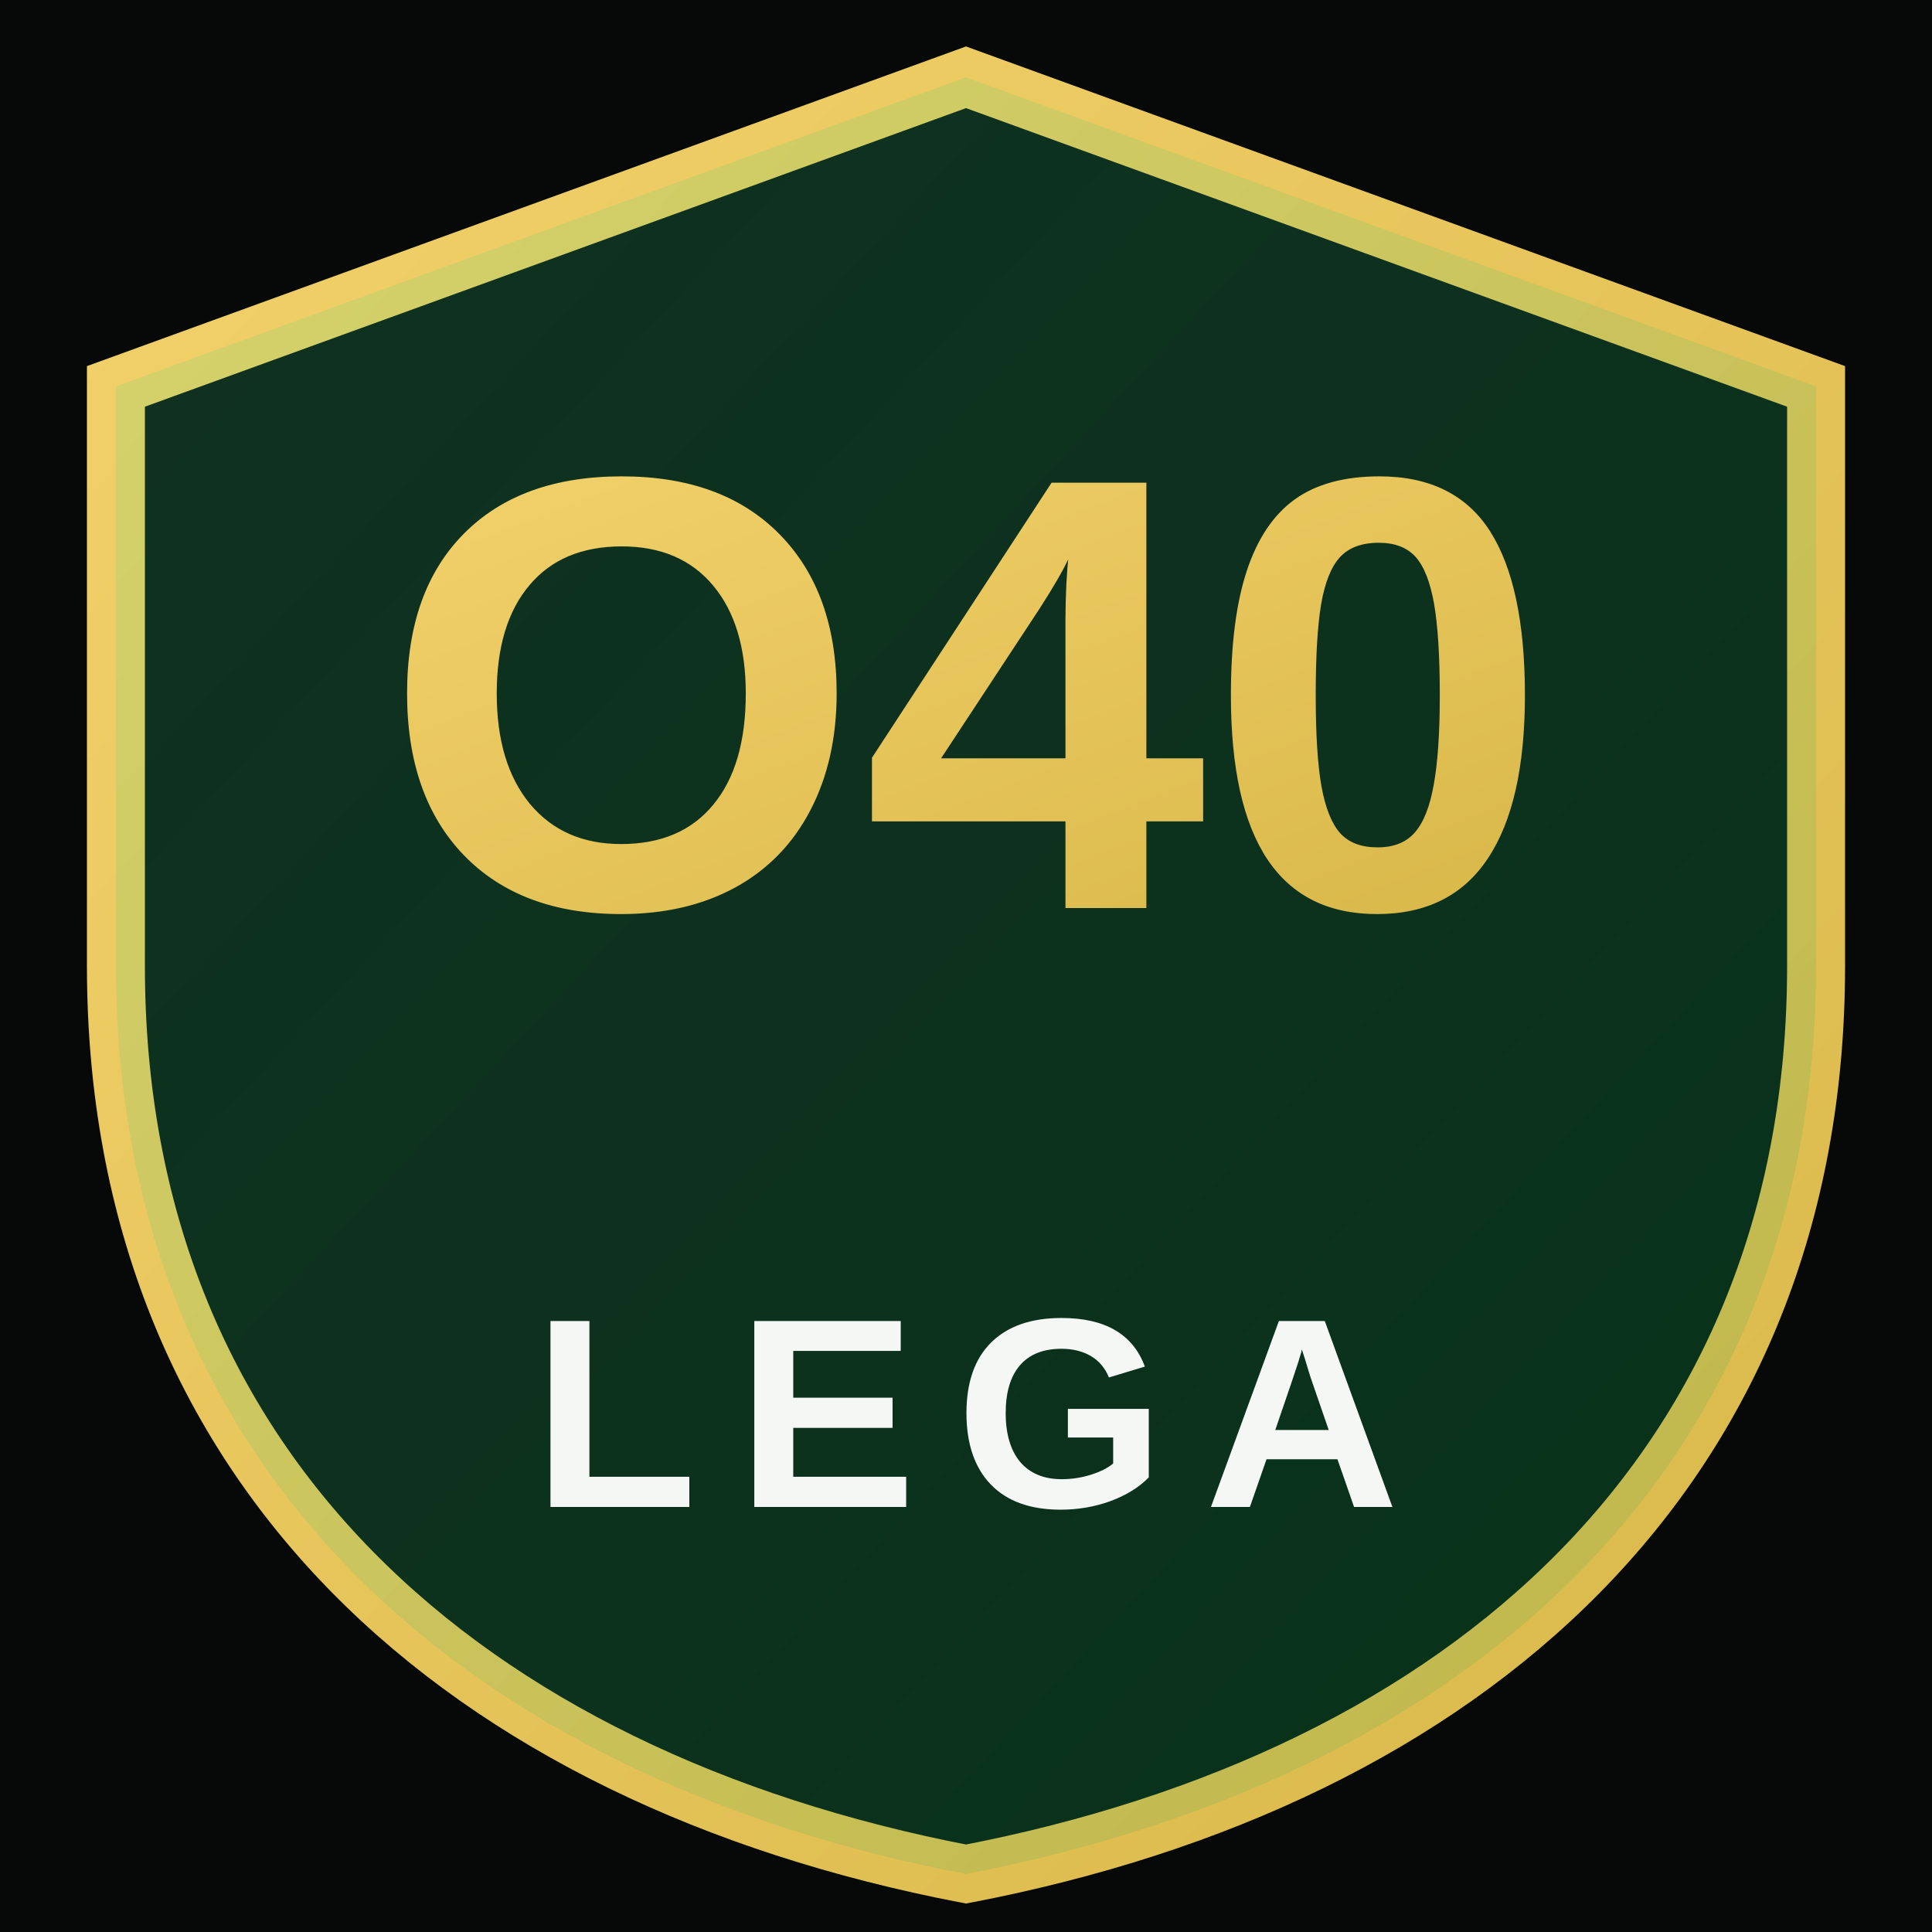
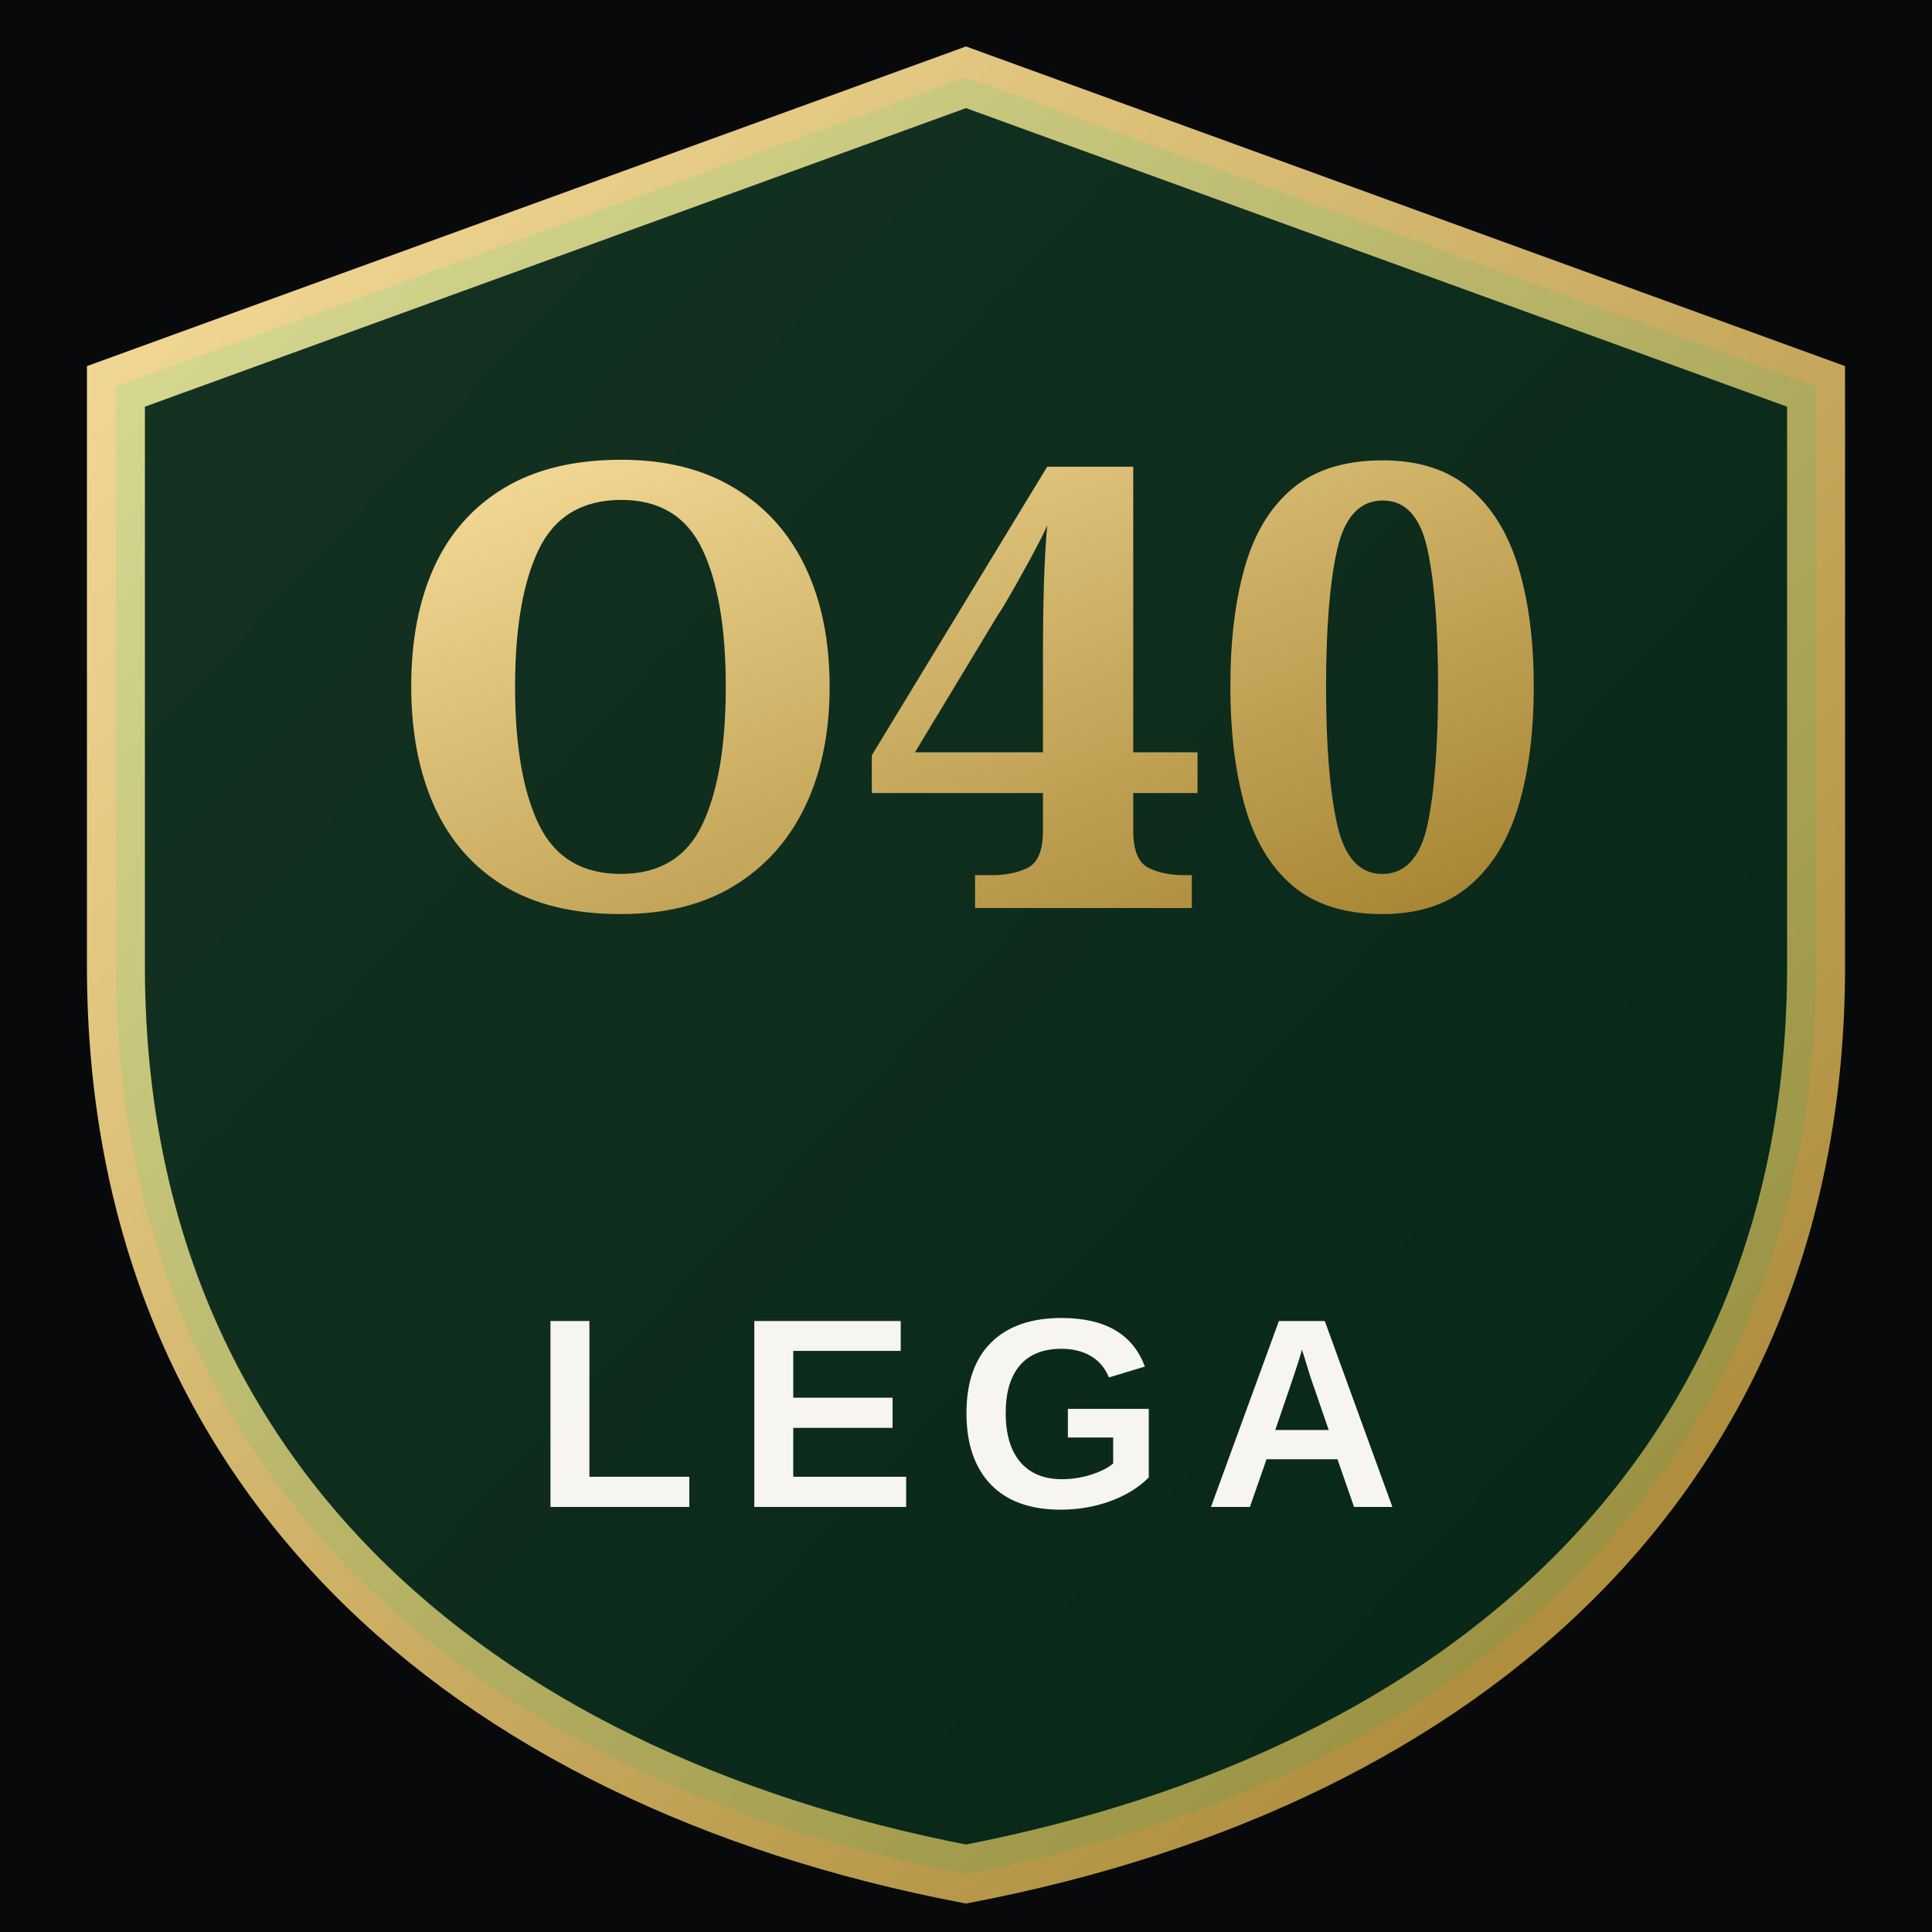
<svg xmlns="http://www.w3.org/2000/svg" viewBox="0 0 100 100" width="100" height="100" role="img" aria-label="Lega Calcio Over 40">
  <defs>
    <linearGradient id="mono-bg" x1="0%" y1="0%" x2="100%" y2="100%">
-       <stop offset="0%" stop-color="#0e1512" />
-       <stop offset="100%" stop-color="#052012" />
+       <stop offset="0%" stop-color="#111512" />
+       <stop offset="100%" stop-color="#04140d" />
    </linearGradient>
    <linearGradient id="mono-g" x1="0%" y1="0%" x2="100%" y2="100%">
-       <stop offset="0%" stop-color="#22e07a" />
-       <stop offset="100%" stop-color="#16a34a" />
+       <stop offset="0%" stop-color="#34e88a" />
+       <stop offset="100%" stop-color="#0f9c52" />
    </linearGradient>
    <linearGradient id="mono-gold" x1="0%" y1="0%" x2="100%" y2="100%">
-       <stop offset="0%" stop-color="#f3d16b" />
-       <stop offset="100%" stop-color="#d9b84a" />
+       <stop offset="0%" stop-color="#f6dd9a" />
+       <stop offset="100%" stop-color="#a3812f" />
    </linearGradient>
  </defs>
-   <rect width="100" height="100" fill="#060907" />
+   <rect width="100" height="100" fill="#08090a" />
  <path d="M50 4 L94 20 V50 C94 76 76 92 50 97 C24 92 6 76 6 50 V20 Z" fill="url(#mono-bg)" stroke="url(#mono-gold)" stroke-width="3" />
  <path d="M50 4 L94 20 V50 C94 76 76 92 50 97 C24 92 6 76 6 50 V20 Z" fill="url(#mono-g)" opacity="0.14" />
-   <text x="50" y="47" text-anchor="middle" font-family="Arial, sans-serif" font-weight="800" font-size="32" fill="url(#mono-gold)">O40</text>
-   <text x="50" y="78" text-anchor="middle" font-family="Arial, sans-serif" font-weight="700" font-size="14" letter-spacing="2" fill="#f4f7f4">LEGA</text>
+   <text x="50" y="47" text-anchor="middle" font-family="Georgia, serif" font-weight="700" font-size="32" fill="url(#mono-gold)">O40</text>
+   <text x="50" y="78" text-anchor="middle" font-family="Arial, sans-serif" font-weight="700" font-size="14" letter-spacing="2" fill="#f6f5f0">LEGA</text>
</svg>
